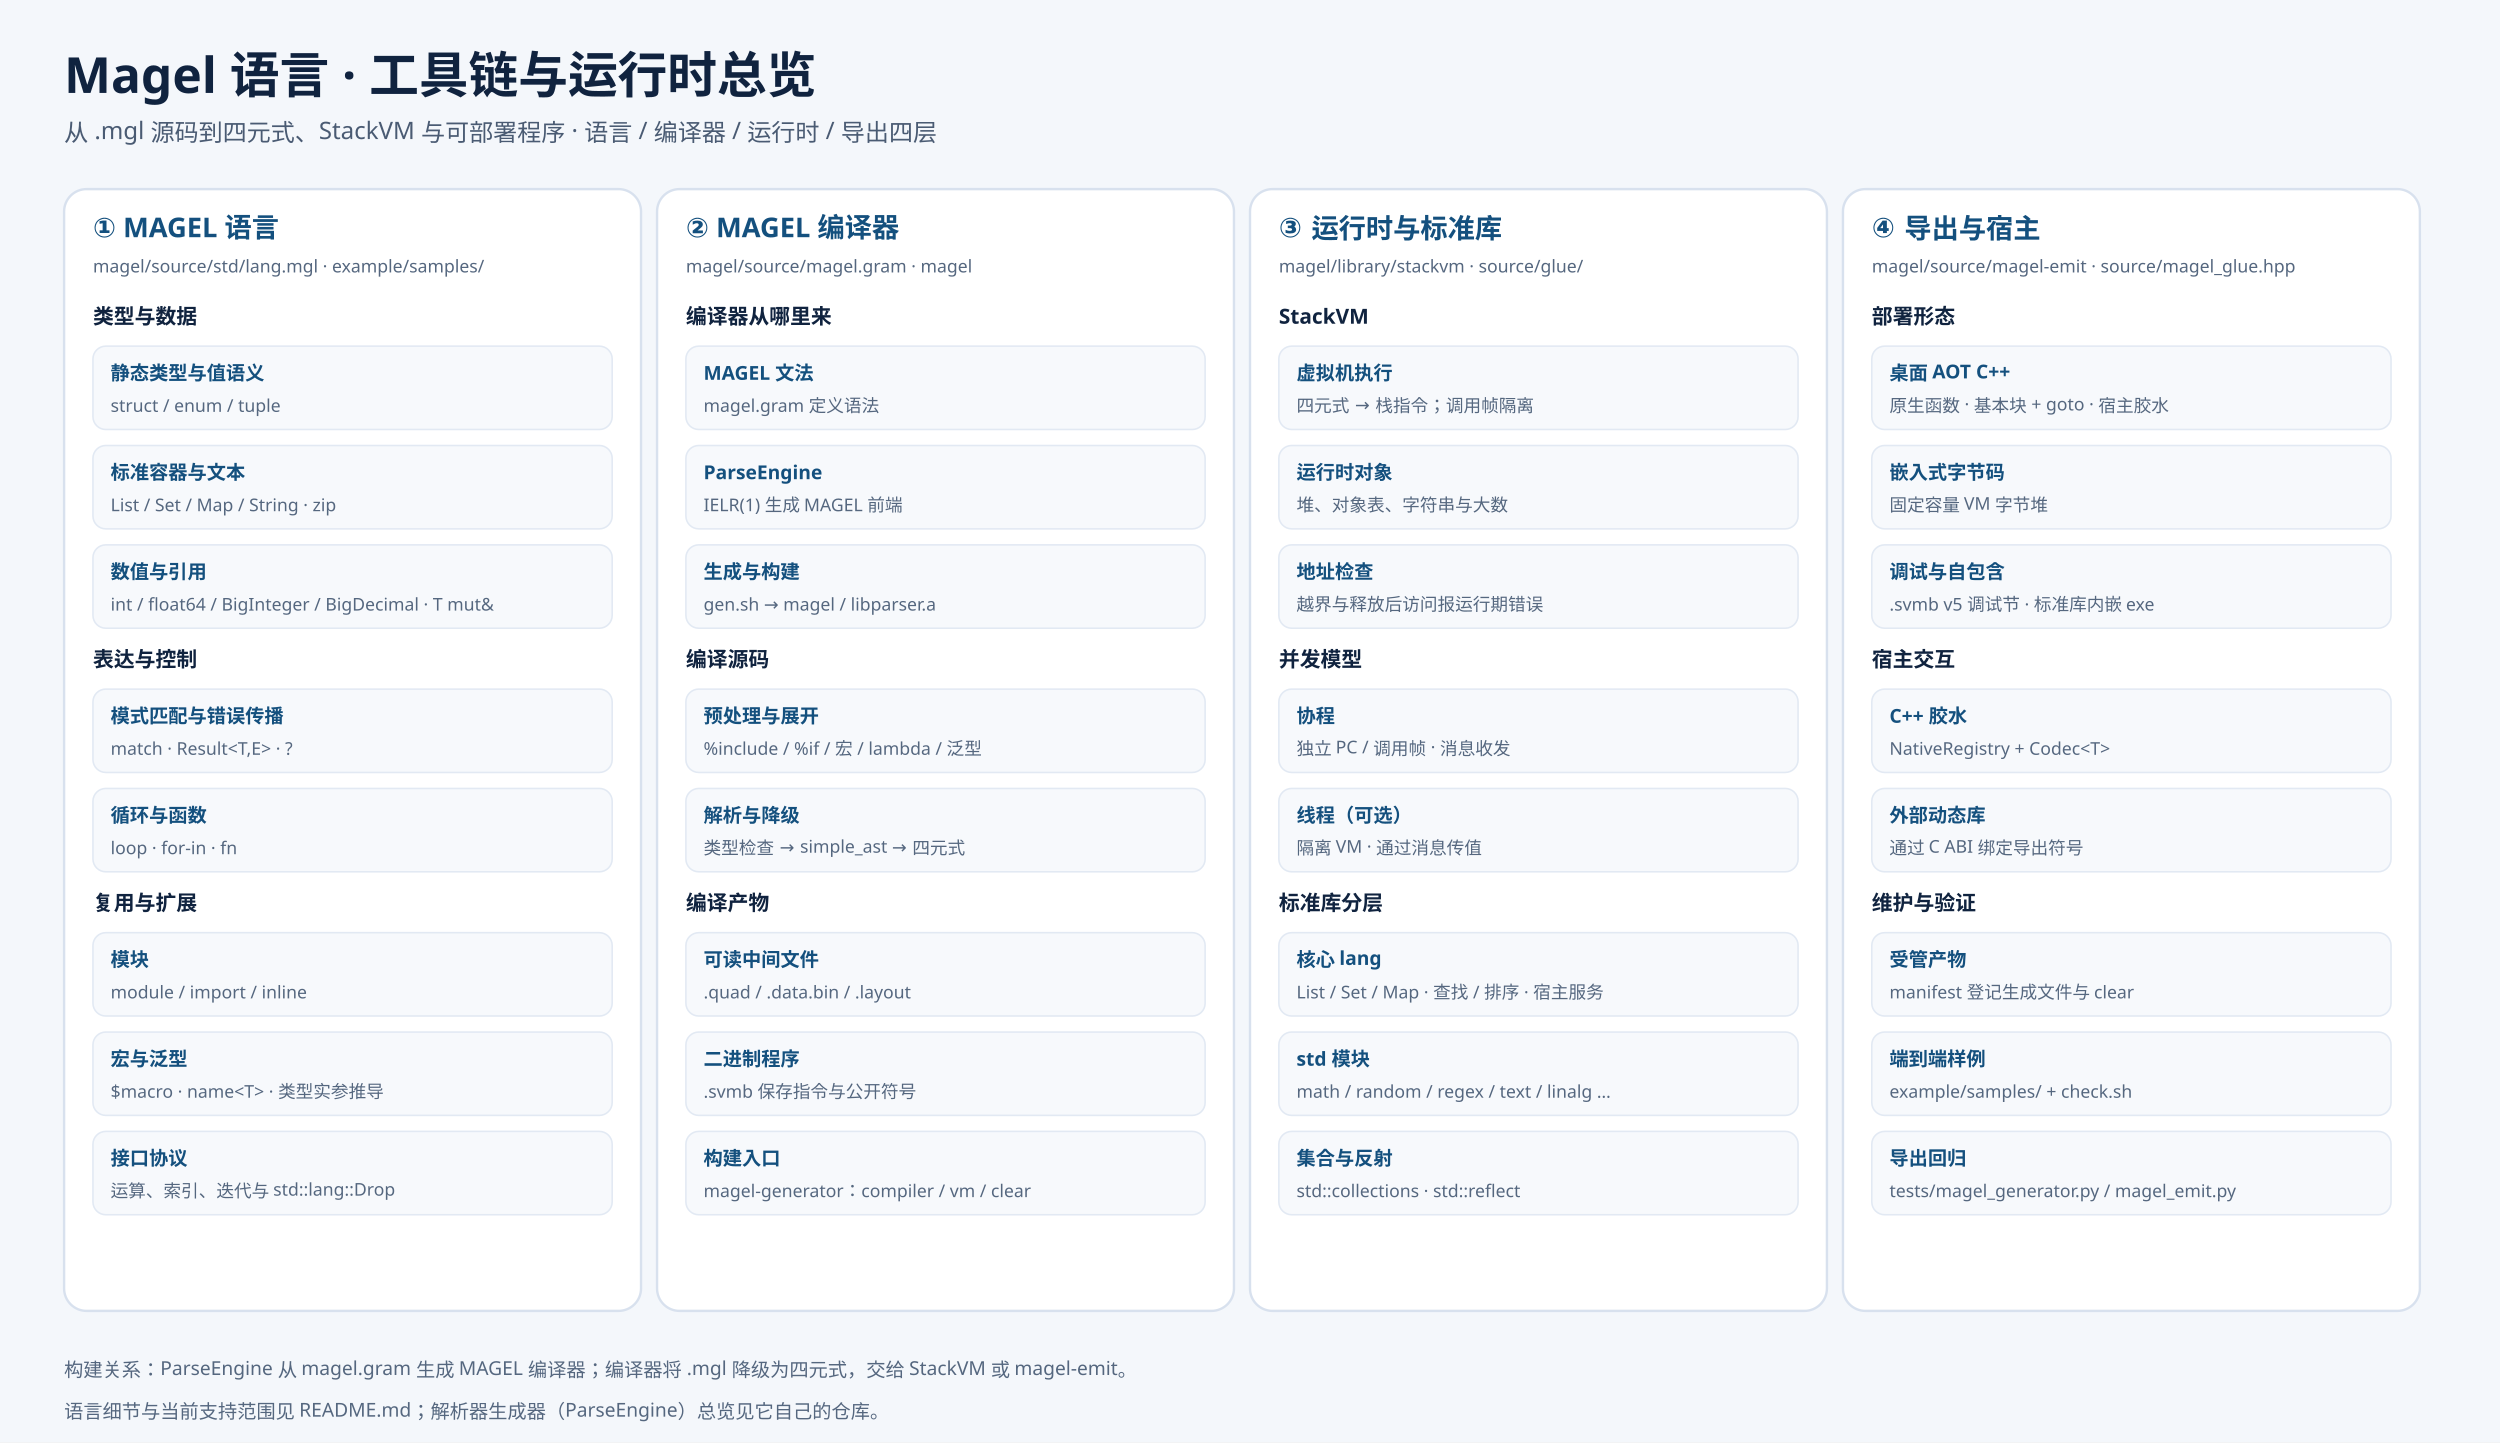
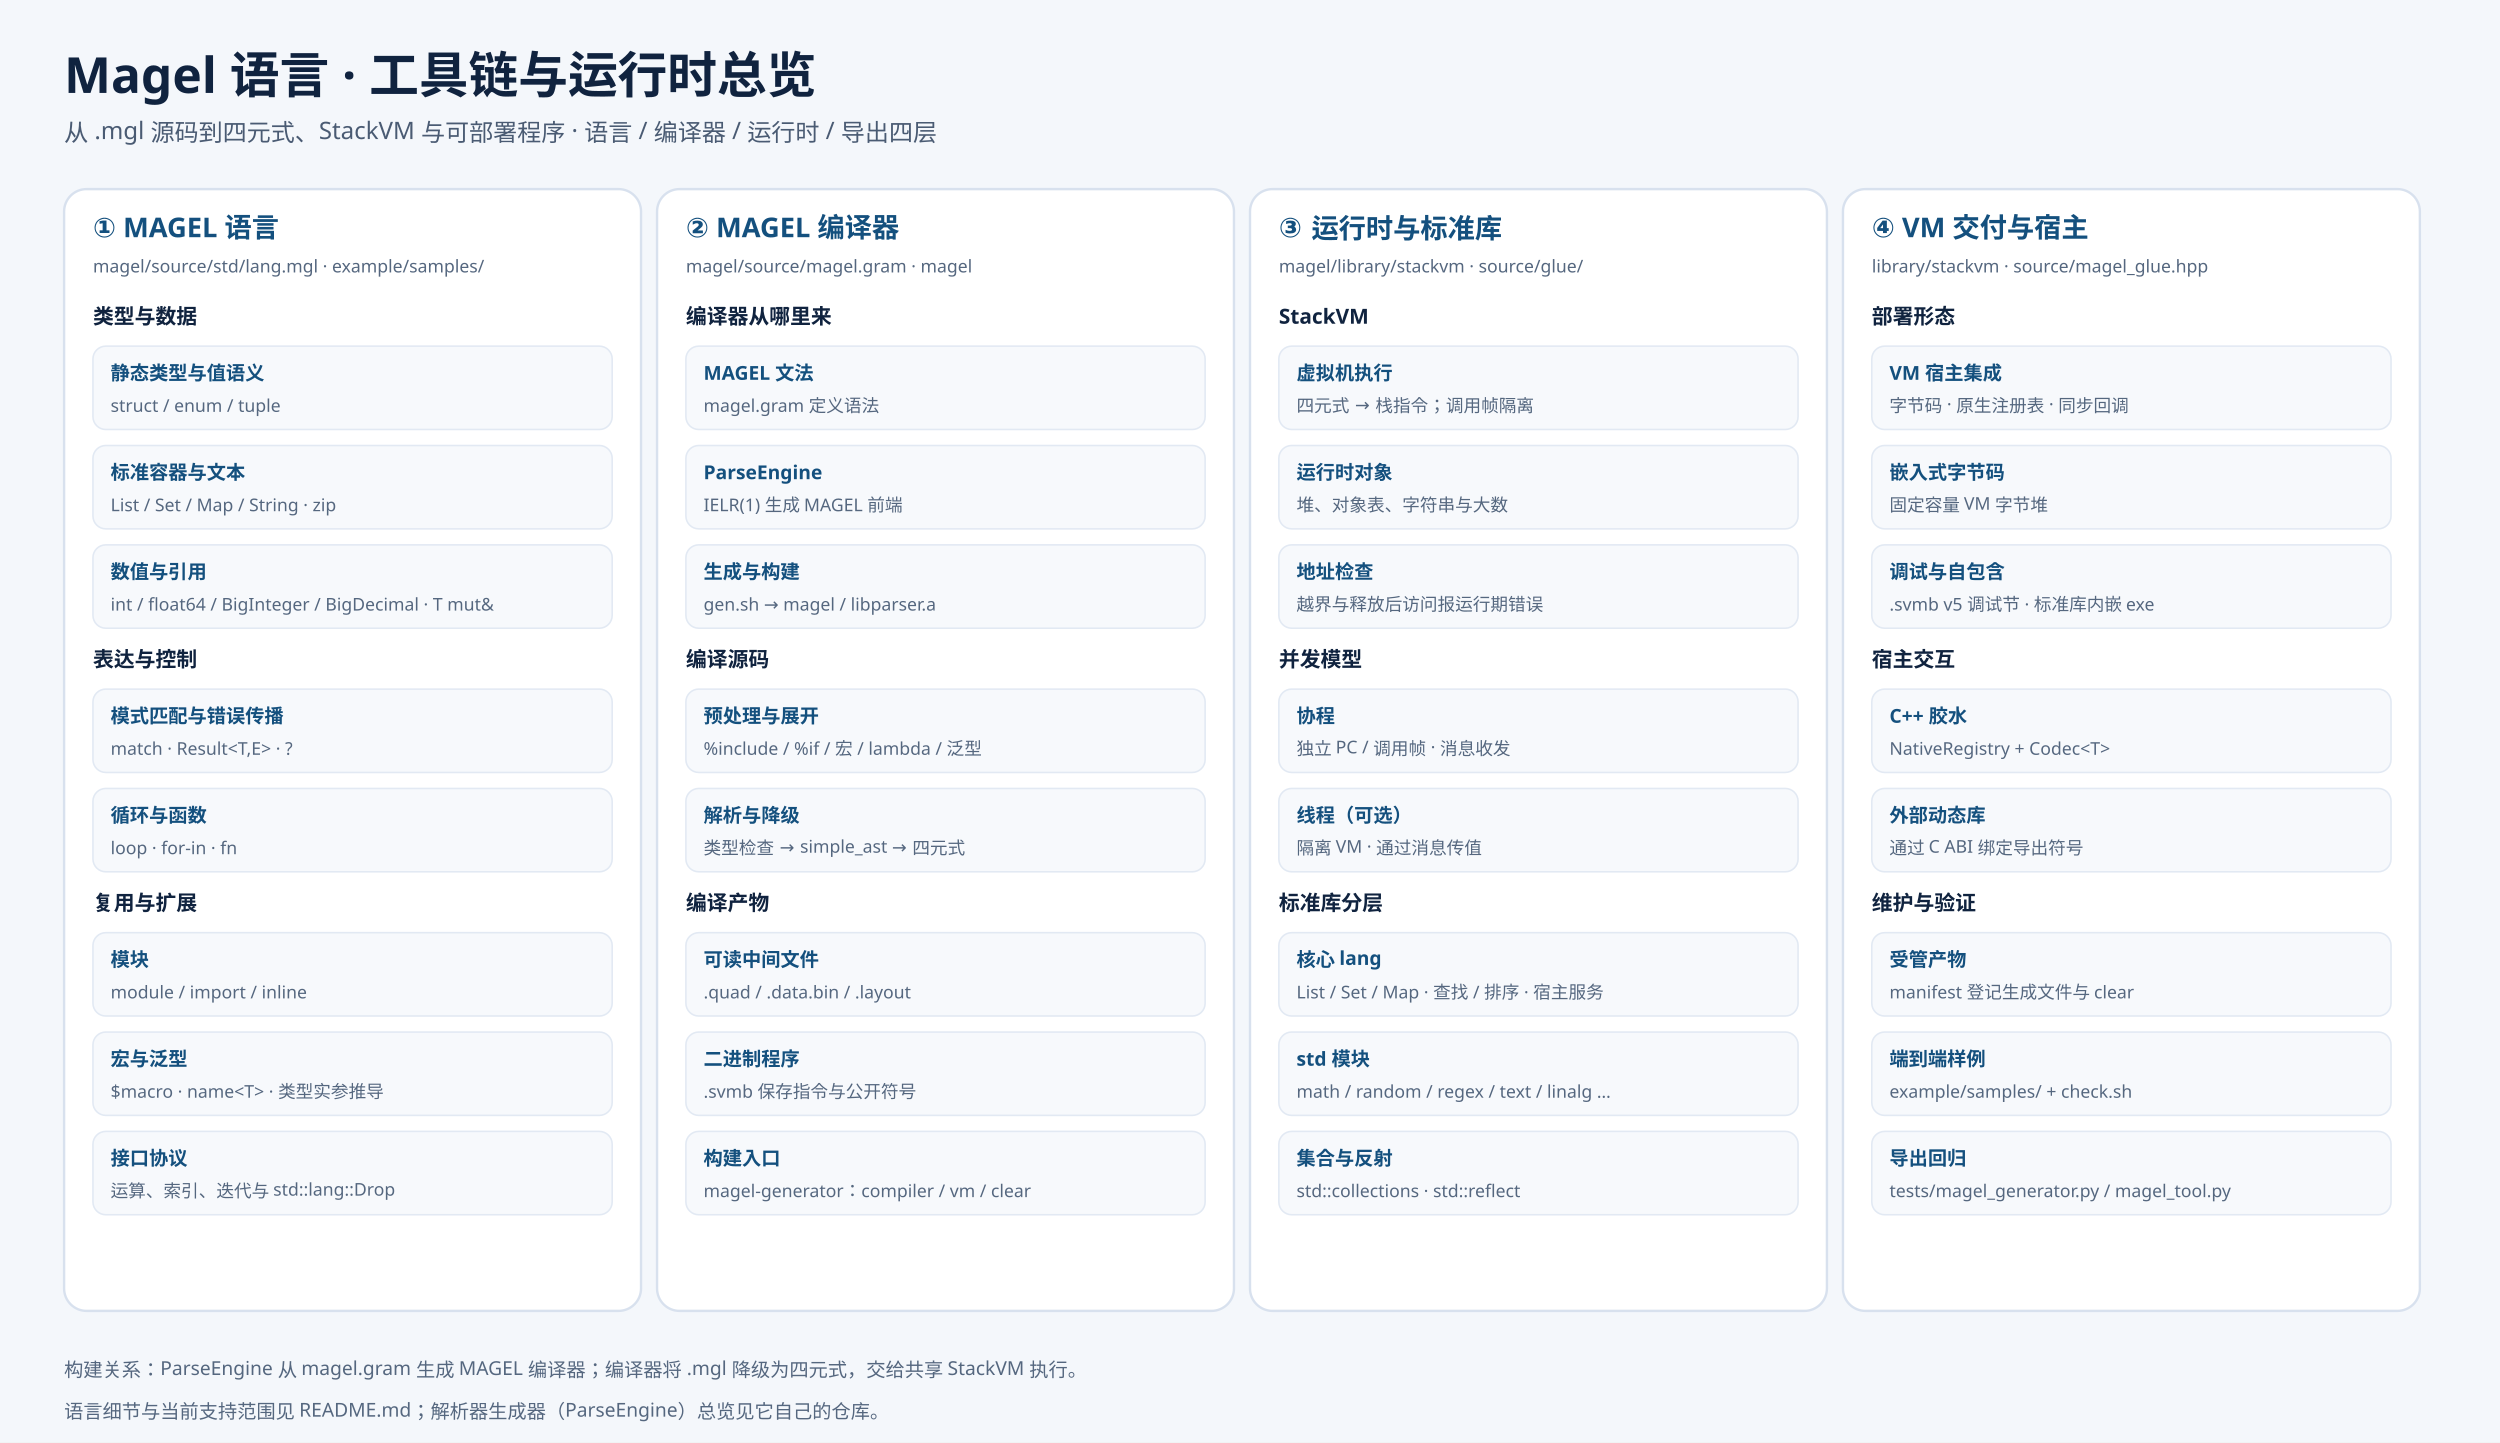
<svg xmlns="http://www.w3.org/2000/svg" width="1560" height="900" viewBox="0 0 1560 900">
  <rect width="1560" height="900" fill="#f4f7fb" />
  <text x="40" y="58" font-family="Microsoft YaHei, Segoe UI, Noto Sans SC, sans-serif" font-size="31" font-weight="700" fill="#10233f">Magel 语言 · 工具链与运行时总览</text>
  <text x="40" y="88" font-family="Microsoft YaHei, Segoe UI, Noto Sans SC, sans-serif" font-size="15" fill="#4a5b73">从 .mgl 源码到四元式、StackVM 与可部署程序 · 语言 / 编译器 / 运行时 / 导出四层</text>
  <rect x="40" y="118" width="360" height="700" rx="14" fill="#ffffff" stroke="#d8e1ee" stroke-width="1.5" />
  <text x="58" y="148" font-family="Microsoft YaHei, Segoe UI, Noto Sans SC, sans-serif" font-size="17" font-weight="700" fill="#14507e">① MAGEL 语言</text>
  <text x="58" y="170" font-family="Microsoft YaHei, Segoe UI, Noto Sans SC, sans-serif" font-size="11" fill="#55677f">magel/source/std/lang.mgl · example/samples/</text>
  <text x="58" y="202" font-family="Microsoft YaHei, Segoe UI, Noto Sans SC, sans-serif" font-size="13" font-weight="700" fill="#10233f">类型与数据</text>
  <rect x="58" y="216" width="324" height="52" rx="8" fill="#f7f9fc" stroke="#e2e9f3" stroke-width="1" />
  <text x="69" y="237" font-family="Microsoft YaHei, Segoe UI, Noto Sans SC, sans-serif" font-size="12" font-weight="700" fill="#14507e">静态类型与值语义</text>
  <text x="69" y="257" font-family="Microsoft YaHei, Segoe UI, Noto Sans SC, sans-serif" font-size="11" fill="#55677f">struct / enum / tuple</text>
  <rect x="58" y="278" width="324" height="52" rx="8" fill="#f7f9fc" stroke="#e2e9f3" stroke-width="1" />
  <text x="69" y="299" font-family="Microsoft YaHei, Segoe UI, Noto Sans SC, sans-serif" font-size="12" font-weight="700" fill="#14507e">标准容器与文本</text>
  <text x="69" y="319" font-family="Microsoft YaHei, Segoe UI, Noto Sans SC, sans-serif" font-size="11" fill="#55677f">List / Set / Map / String · zip</text>
  <rect x="58" y="340" width="324" height="52" rx="8" fill="#f7f9fc" stroke="#e2e9f3" stroke-width="1" />
  <text x="69" y="361" font-family="Microsoft YaHei, Segoe UI, Noto Sans SC, sans-serif" font-size="12" font-weight="700" fill="#14507e">数值与引用</text>
  <text x="69" y="381" font-family="Microsoft YaHei, Segoe UI, Noto Sans SC, sans-serif" font-size="11" fill="#55677f">int / float64 / BigInteger / BigDecimal · T mut&amp;</text>
  <text x="58" y="416" font-family="Microsoft YaHei, Segoe UI, Noto Sans SC, sans-serif" font-size="13" font-weight="700" fill="#10233f">表达与控制</text>
  <rect x="58" y="430" width="324" height="52" rx="8" fill="#f7f9fc" stroke="#e2e9f3" stroke-width="1" />
  <text x="69" y="451" font-family="Microsoft YaHei, Segoe UI, Noto Sans SC, sans-serif" font-size="12" font-weight="700" fill="#14507e">模式匹配与错误传播</text>
  <text x="69" y="471" font-family="Microsoft YaHei, Segoe UI, Noto Sans SC, sans-serif" font-size="11" fill="#55677f">match · Result&lt;T,E&gt; · ?</text>
  <rect x="58" y="492" width="324" height="52" rx="8" fill="#f7f9fc" stroke="#e2e9f3" stroke-width="1" />
  <text x="69" y="513" font-family="Microsoft YaHei, Segoe UI, Noto Sans SC, sans-serif" font-size="12" font-weight="700" fill="#14507e">循环与函数</text>
  <text x="69" y="533" font-family="Microsoft YaHei, Segoe UI, Noto Sans SC, sans-serif" font-size="11" fill="#55677f">loop · for-in · fn</text>
  <text x="58" y="568" font-family="Microsoft YaHei, Segoe UI, Noto Sans SC, sans-serif" font-size="13" font-weight="700" fill="#10233f">复用与扩展</text>
  <rect x="58" y="582" width="324" height="52" rx="8" fill="#f7f9fc" stroke="#e2e9f3" stroke-width="1" />
  <text x="69" y="603" font-family="Microsoft YaHei, Segoe UI, Noto Sans SC, sans-serif" font-size="12" font-weight="700" fill="#14507e">模块</text>
  <text x="69" y="623" font-family="Microsoft YaHei, Segoe UI, Noto Sans SC, sans-serif" font-size="11" fill="#55677f">module / import / inline</text>
  <rect x="58" y="644" width="324" height="52" rx="8" fill="#f7f9fc" stroke="#e2e9f3" stroke-width="1" />
  <text x="69" y="665" font-family="Microsoft YaHei, Segoe UI, Noto Sans SC, sans-serif" font-size="12" font-weight="700" fill="#14507e">宏与泛型</text>
  <text x="69" y="685" font-family="Microsoft YaHei, Segoe UI, Noto Sans SC, sans-serif" font-size="11" fill="#55677f">$macro · name&lt;T&gt; · 类型实参推导</text>
  <rect x="58" y="706" width="324" height="52" rx="8" fill="#f7f9fc" stroke="#e2e9f3" stroke-width="1" />
  <text x="69" y="727" font-family="Microsoft YaHei, Segoe UI, Noto Sans SC, sans-serif" font-size="12" font-weight="700" fill="#14507e">接口协议</text>
  <text x="69" y="747" font-family="Microsoft YaHei, Segoe UI, Noto Sans SC, sans-serif" font-size="11" fill="#55677f">运算、索引、迭代与 std::lang::Drop</text>
  <rect x="410" y="118" width="360" height="700" rx="14" fill="#ffffff" stroke="#d8e1ee" stroke-width="1.5" />
  <text x="428" y="148" font-family="Microsoft YaHei, Segoe UI, Noto Sans SC, sans-serif" font-size="17" font-weight="700" fill="#14507e">② MAGEL 编译器</text>
  <text x="428" y="170" font-family="Microsoft YaHei, Segoe UI, Noto Sans SC, sans-serif" font-size="11" fill="#55677f">magel/source/magel.gram · magel</text>
  <text x="428" y="202" font-family="Microsoft YaHei, Segoe UI, Noto Sans SC, sans-serif" font-size="13" font-weight="700" fill="#10233f">编译器从哪里来</text>
  <rect x="428" y="216" width="324" height="52" rx="8" fill="#f7f9fc" stroke="#e2e9f3" stroke-width="1" />
  <text x="439" y="237" font-family="Microsoft YaHei, Segoe UI, Noto Sans SC, sans-serif" font-size="12" font-weight="700" fill="#14507e">MAGEL 文法</text>
  <text x="439" y="257" font-family="Microsoft YaHei, Segoe UI, Noto Sans SC, sans-serif" font-size="11" fill="#55677f">magel.gram 定义语法</text>
  <rect x="428" y="278" width="324" height="52" rx="8" fill="#f7f9fc" stroke="#e2e9f3" stroke-width="1" />
  <text x="439" y="299" font-family="Microsoft YaHei, Segoe UI, Noto Sans SC, sans-serif" font-size="12" font-weight="700" fill="#14507e">ParseEngine</text>
  <text x="439" y="319" font-family="Microsoft YaHei, Segoe UI, Noto Sans SC, sans-serif" font-size="11" fill="#55677f">IELR(1) 生成 MAGEL 前端</text>
  <rect x="428" y="340" width="324" height="52" rx="8" fill="#f7f9fc" stroke="#e2e9f3" stroke-width="1" />
  <text x="439" y="361" font-family="Microsoft YaHei, Segoe UI, Noto Sans SC, sans-serif" font-size="12" font-weight="700" fill="#14507e">生成与构建</text>
  <text x="439" y="381" font-family="Microsoft YaHei, Segoe UI, Noto Sans SC, sans-serif" font-size="11" fill="#55677f">gen.sh → magel / libparser.a</text>
  <text x="428" y="416" font-family="Microsoft YaHei, Segoe UI, Noto Sans SC, sans-serif" font-size="13" font-weight="700" fill="#10233f">编译源码</text>
  <rect x="428" y="430" width="324" height="52" rx="8" fill="#f7f9fc" stroke="#e2e9f3" stroke-width="1" />
  <text x="439" y="451" font-family="Microsoft YaHei, Segoe UI, Noto Sans SC, sans-serif" font-size="12" font-weight="700" fill="#14507e">预处理与展开</text>
  <text x="439" y="471" font-family="Microsoft YaHei, Segoe UI, Noto Sans SC, sans-serif" font-size="11" fill="#55677f">%include / %if / 宏 / lambda / 泛型</text>
  <rect x="428" y="492" width="324" height="52" rx="8" fill="#f7f9fc" stroke="#e2e9f3" stroke-width="1" />
  <text x="439" y="513" font-family="Microsoft YaHei, Segoe UI, Noto Sans SC, sans-serif" font-size="12" font-weight="700" fill="#14507e">解析与降级</text>
  <text x="439" y="533" font-family="Microsoft YaHei, Segoe UI, Noto Sans SC, sans-serif" font-size="11" fill="#55677f">类型检查 → simple_ast → 四元式</text>
  <text x="428" y="568" font-family="Microsoft YaHei, Segoe UI, Noto Sans SC, sans-serif" font-size="13" font-weight="700" fill="#10233f">编译产物</text>
  <rect x="428" y="582" width="324" height="52" rx="8" fill="#f7f9fc" stroke="#e2e9f3" stroke-width="1" />
  <text x="439" y="603" font-family="Microsoft YaHei, Segoe UI, Noto Sans SC, sans-serif" font-size="12" font-weight="700" fill="#14507e">可读中间文件</text>
  <text x="439" y="623" font-family="Microsoft YaHei, Segoe UI, Noto Sans SC, sans-serif" font-size="11" fill="#55677f">.quad / .data.bin / .layout</text>
  <rect x="428" y="644" width="324" height="52" rx="8" fill="#f7f9fc" stroke="#e2e9f3" stroke-width="1" />
  <text x="439" y="665" font-family="Microsoft YaHei, Segoe UI, Noto Sans SC, sans-serif" font-size="12" font-weight="700" fill="#14507e">二进制程序</text>
  <text x="439" y="685" font-family="Microsoft YaHei, Segoe UI, Noto Sans SC, sans-serif" font-size="11" fill="#55677f">.svmb 保存指令与公开符号</text>
  <rect x="428" y="706" width="324" height="52" rx="8" fill="#f7f9fc" stroke="#e2e9f3" stroke-width="1" />
  <text x="439" y="727" font-family="Microsoft YaHei, Segoe UI, Noto Sans SC, sans-serif" font-size="12" font-weight="700" fill="#14507e">构建入口</text>
  <text x="439" y="747" font-family="Microsoft YaHei, Segoe UI, Noto Sans SC, sans-serif" font-size="11" fill="#55677f">magel-generator：compiler / vm / clear</text>
  <rect x="780" y="118" width="360" height="700" rx="14" fill="#ffffff" stroke="#d8e1ee" stroke-width="1.5" />
  <text x="798" y="148" font-family="Microsoft YaHei, Segoe UI, Noto Sans SC, sans-serif" font-size="17" font-weight="700" fill="#14507e">③ 运行时与标准库</text>
  <text x="798" y="170" font-family="Microsoft YaHei, Segoe UI, Noto Sans SC, sans-serif" font-size="11" fill="#55677f">magel/library/stackvm · source/glue/</text>
  <text x="798" y="202" font-family="Microsoft YaHei, Segoe UI, Noto Sans SC, sans-serif" font-size="13" font-weight="700" fill="#10233f">StackVM</text>
  <rect x="798" y="216" width="324" height="52" rx="8" fill="#f7f9fc" stroke="#e2e9f3" stroke-width="1" />
  <text x="809" y="237" font-family="Microsoft YaHei, Segoe UI, Noto Sans SC, sans-serif" font-size="12" font-weight="700" fill="#14507e">虚拟机执行</text>
  <text x="809" y="257" font-family="Microsoft YaHei, Segoe UI, Noto Sans SC, sans-serif" font-size="11" fill="#55677f">四元式 → 栈指令；调用帧隔离</text>
  <rect x="798" y="278" width="324" height="52" rx="8" fill="#f7f9fc" stroke="#e2e9f3" stroke-width="1" />
  <text x="809" y="299" font-family="Microsoft YaHei, Segoe UI, Noto Sans SC, sans-serif" font-size="12" font-weight="700" fill="#14507e">运行时对象</text>
  <text x="809" y="319" font-family="Microsoft YaHei, Segoe UI, Noto Sans SC, sans-serif" font-size="11" fill="#55677f">堆、对象表、字符串与大数</text>
  <rect x="798" y="340" width="324" height="52" rx="8" fill="#f7f9fc" stroke="#e2e9f3" stroke-width="1" />
  <text x="809" y="361" font-family="Microsoft YaHei, Segoe UI, Noto Sans SC, sans-serif" font-size="12" font-weight="700" fill="#14507e">地址检查</text>
  <text x="809" y="381" font-family="Microsoft YaHei, Segoe UI, Noto Sans SC, sans-serif" font-size="11" fill="#55677f">越界与释放后访问报运行期错误</text>
  <text x="798" y="416" font-family="Microsoft YaHei, Segoe UI, Noto Sans SC, sans-serif" font-size="13" font-weight="700" fill="#10233f">并发模型</text>
  <rect x="798" y="430" width="324" height="52" rx="8" fill="#f7f9fc" stroke="#e2e9f3" stroke-width="1" />
  <text x="809" y="451" font-family="Microsoft YaHei, Segoe UI, Noto Sans SC, sans-serif" font-size="12" font-weight="700" fill="#14507e">协程</text>
  <text x="809" y="471" font-family="Microsoft YaHei, Segoe UI, Noto Sans SC, sans-serif" font-size="11" fill="#55677f">独立 PC / 调用帧 · 消息收发</text>
  <rect x="798" y="492" width="324" height="52" rx="8" fill="#f7f9fc" stroke="#e2e9f3" stroke-width="1" />
  <text x="809" y="513" font-family="Microsoft YaHei, Segoe UI, Noto Sans SC, sans-serif" font-size="12" font-weight="700" fill="#14507e">线程（可选）</text>
  <text x="809" y="533" font-family="Microsoft YaHei, Segoe UI, Noto Sans SC, sans-serif" font-size="11" fill="#55677f">隔离 VM · 通过消息传值</text>
  <text x="798" y="568" font-family="Microsoft YaHei, Segoe UI, Noto Sans SC, sans-serif" font-size="13" font-weight="700" fill="#10233f">标准库分层</text>
  <rect x="798" y="582" width="324" height="52" rx="8" fill="#f7f9fc" stroke="#e2e9f3" stroke-width="1" />
  <text x="809" y="603" font-family="Microsoft YaHei, Segoe UI, Noto Sans SC, sans-serif" font-size="12" font-weight="700" fill="#14507e">核心 lang</text>
  <text x="809" y="623" font-family="Microsoft YaHei, Segoe UI, Noto Sans SC, sans-serif" font-size="11" fill="#55677f">List / Set / Map · 查找 / 排序 · 宿主服务</text>
  <rect x="798" y="644" width="324" height="52" rx="8" fill="#f7f9fc" stroke="#e2e9f3" stroke-width="1" />
  <text x="809" y="665" font-family="Microsoft YaHei, Segoe UI, Noto Sans SC, sans-serif" font-size="12" font-weight="700" fill="#14507e">std 模块</text>
  <text x="809" y="685" font-family="Microsoft YaHei, Segoe UI, Noto Sans SC, sans-serif" font-size="11" fill="#55677f">math / random / regex / text / linalg …</text>
  <rect x="798" y="706" width="324" height="52" rx="8" fill="#f7f9fc" stroke="#e2e9f3" stroke-width="1" />
  <text x="809" y="727" font-family="Microsoft YaHei, Segoe UI, Noto Sans SC, sans-serif" font-size="12" font-weight="700" fill="#14507e">集合与反射</text>
  <text x="809" y="747" font-family="Microsoft YaHei, Segoe UI, Noto Sans SC, sans-serif" font-size="11" fill="#55677f">std::collections · std::reflect</text>
  <rect x="1150" y="118" width="360" height="700" rx="14" fill="#ffffff" stroke="#d8e1ee" stroke-width="1.5" />
-   <text x="1168" y="148" font-family="Microsoft YaHei, Segoe UI, Noto Sans SC, sans-serif" font-size="17" font-weight="700" fill="#14507e">④ 导出与宿主</text>
-   <text x="1168" y="170" font-family="Microsoft YaHei, Segoe UI, Noto Sans SC, sans-serif" font-size="11" fill="#55677f">magel/source/magel-emit · source/magel_glue.hpp</text>
+   <text x="1168" y="148" font-family="Microsoft YaHei, Segoe UI, Noto Sans SC, sans-serif" font-size="17" font-weight="700" fill="#14507e">④ VM 交付与宿主</text>
+   <text x="1168" y="170" font-family="Microsoft YaHei, Segoe UI, Noto Sans SC, sans-serif" font-size="11" fill="#55677f">library/stackvm · source/magel_glue.hpp</text>
  <text x="1168" y="202" font-family="Microsoft YaHei, Segoe UI, Noto Sans SC, sans-serif" font-size="13" font-weight="700" fill="#10233f">部署形态</text>
  <rect x="1168" y="216" width="324" height="52" rx="8" fill="#f7f9fc" stroke="#e2e9f3" stroke-width="1" />
-   <text x="1179" y="237" font-family="Microsoft YaHei, Segoe UI, Noto Sans SC, sans-serif" font-size="12" font-weight="700" fill="#14507e">桌面 AOT C++</text>
-   <text x="1179" y="257" font-family="Microsoft YaHei, Segoe UI, Noto Sans SC, sans-serif" font-size="11" fill="#55677f">原生函数 · 基本块 + goto · 宿主胶水</text>
+   <text x="1179" y="237" font-family="Microsoft YaHei, Segoe UI, Noto Sans SC, sans-serif" font-size="12" font-weight="700" fill="#14507e">VM 宿主集成</text>
+   <text x="1179" y="257" font-family="Microsoft YaHei, Segoe UI, Noto Sans SC, sans-serif" font-size="11" fill="#55677f">字节码 · 原生注册表 · 同步回调</text>
  <rect x="1168" y="278" width="324" height="52" rx="8" fill="#f7f9fc" stroke="#e2e9f3" stroke-width="1" />
  <text x="1179" y="299" font-family="Microsoft YaHei, Segoe UI, Noto Sans SC, sans-serif" font-size="12" font-weight="700" fill="#14507e">嵌入式字节码</text>
  <text x="1179" y="319" font-family="Microsoft YaHei, Segoe UI, Noto Sans SC, sans-serif" font-size="11" fill="#55677f">固定容量 VM 字节堆</text>
  <rect x="1168" y="340" width="324" height="52" rx="8" fill="#f7f9fc" stroke="#e2e9f3" stroke-width="1" />
  <text x="1179" y="361" font-family="Microsoft YaHei, Segoe UI, Noto Sans SC, sans-serif" font-size="12" font-weight="700" fill="#14507e">调试与自包含</text>
  <text x="1179" y="381" font-family="Microsoft YaHei, Segoe UI, Noto Sans SC, sans-serif" font-size="11" fill="#55677f">.svmb v5 调试节 · 标准库内嵌 exe</text>
  <text x="1168" y="416" font-family="Microsoft YaHei, Segoe UI, Noto Sans SC, sans-serif" font-size="13" font-weight="700" fill="#10233f">宿主交互</text>
  <rect x="1168" y="430" width="324" height="52" rx="8" fill="#f7f9fc" stroke="#e2e9f3" stroke-width="1" />
  <text x="1179" y="451" font-family="Microsoft YaHei, Segoe UI, Noto Sans SC, sans-serif" font-size="12" font-weight="700" fill="#14507e">C++ 胶水</text>
  <text x="1179" y="471" font-family="Microsoft YaHei, Segoe UI, Noto Sans SC, sans-serif" font-size="11" fill="#55677f">NativeRegistry + Codec&lt;T&gt;</text>
  <rect x="1168" y="492" width="324" height="52" rx="8" fill="#f7f9fc" stroke="#e2e9f3" stroke-width="1" />
  <text x="1179" y="513" font-family="Microsoft YaHei, Segoe UI, Noto Sans SC, sans-serif" font-size="12" font-weight="700" fill="#14507e">外部动态库</text>
  <text x="1179" y="533" font-family="Microsoft YaHei, Segoe UI, Noto Sans SC, sans-serif" font-size="11" fill="#55677f">通过 C ABI 绑定导出符号</text>
  <text x="1168" y="568" font-family="Microsoft YaHei, Segoe UI, Noto Sans SC, sans-serif" font-size="13" font-weight="700" fill="#10233f">维护与验证</text>
  <rect x="1168" y="582" width="324" height="52" rx="8" fill="#f7f9fc" stroke="#e2e9f3" stroke-width="1" />
  <text x="1179" y="603" font-family="Microsoft YaHei, Segoe UI, Noto Sans SC, sans-serif" font-size="12" font-weight="700" fill="#14507e">受管产物</text>
  <text x="1179" y="623" font-family="Microsoft YaHei, Segoe UI, Noto Sans SC, sans-serif" font-size="11" fill="#55677f">manifest 登记生成文件与 clear</text>
  <rect x="1168" y="644" width="324" height="52" rx="8" fill="#f7f9fc" stroke="#e2e9f3" stroke-width="1" />
  <text x="1179" y="665" font-family="Microsoft YaHei, Segoe UI, Noto Sans SC, sans-serif" font-size="12" font-weight="700" fill="#14507e">端到端样例</text>
  <text x="1179" y="685" font-family="Microsoft YaHei, Segoe UI, Noto Sans SC, sans-serif" font-size="11" fill="#55677f">example/samples/ + check.sh</text>
  <rect x="1168" y="706" width="324" height="52" rx="8" fill="#f7f9fc" stroke="#e2e9f3" stroke-width="1" />
  <text x="1179" y="727" font-family="Microsoft YaHei, Segoe UI, Noto Sans SC, sans-serif" font-size="12" font-weight="700" fill="#14507e">导出回归</text>
-   <text x="1179" y="747" font-family="Microsoft YaHei, Segoe UI, Noto Sans SC, sans-serif" font-size="11" fill="#55677f">tests/magel_generator.py / magel_emit.py</text>
-   <text x="40" y="859" font-family="Microsoft YaHei, Segoe UI, Noto Sans SC, sans-serif" font-size="12" fill="#55677f">构建关系：ParseEngine 从 magel.gram 生成 MAGEL 编译器；编译器将 .mgl 降级为四元式，交给 StackVM 或 magel-emit。</text>
+   <text x="1179" y="747" font-family="Microsoft YaHei, Segoe UI, Noto Sans SC, sans-serif" font-size="11" fill="#55677f">tests/magel_generator.py / magel_tool.py</text>
+   <text x="40" y="859" font-family="Microsoft YaHei, Segoe UI, Noto Sans SC, sans-serif" font-size="12" fill="#55677f">构建关系：ParseEngine 从 magel.gram 生成 MAGEL 编译器；编译器将 .mgl 降级为四元式，交给共享 StackVM 执行。</text>
  <text x="40" y="885" font-family="Microsoft YaHei, Segoe UI, Noto Sans SC, sans-serif" font-size="12" fill="#55677f">语言细节与当前支持范围见 README.md；解析器生成器（ParseEngine）总览见它自己的仓库。</text>
</svg>
